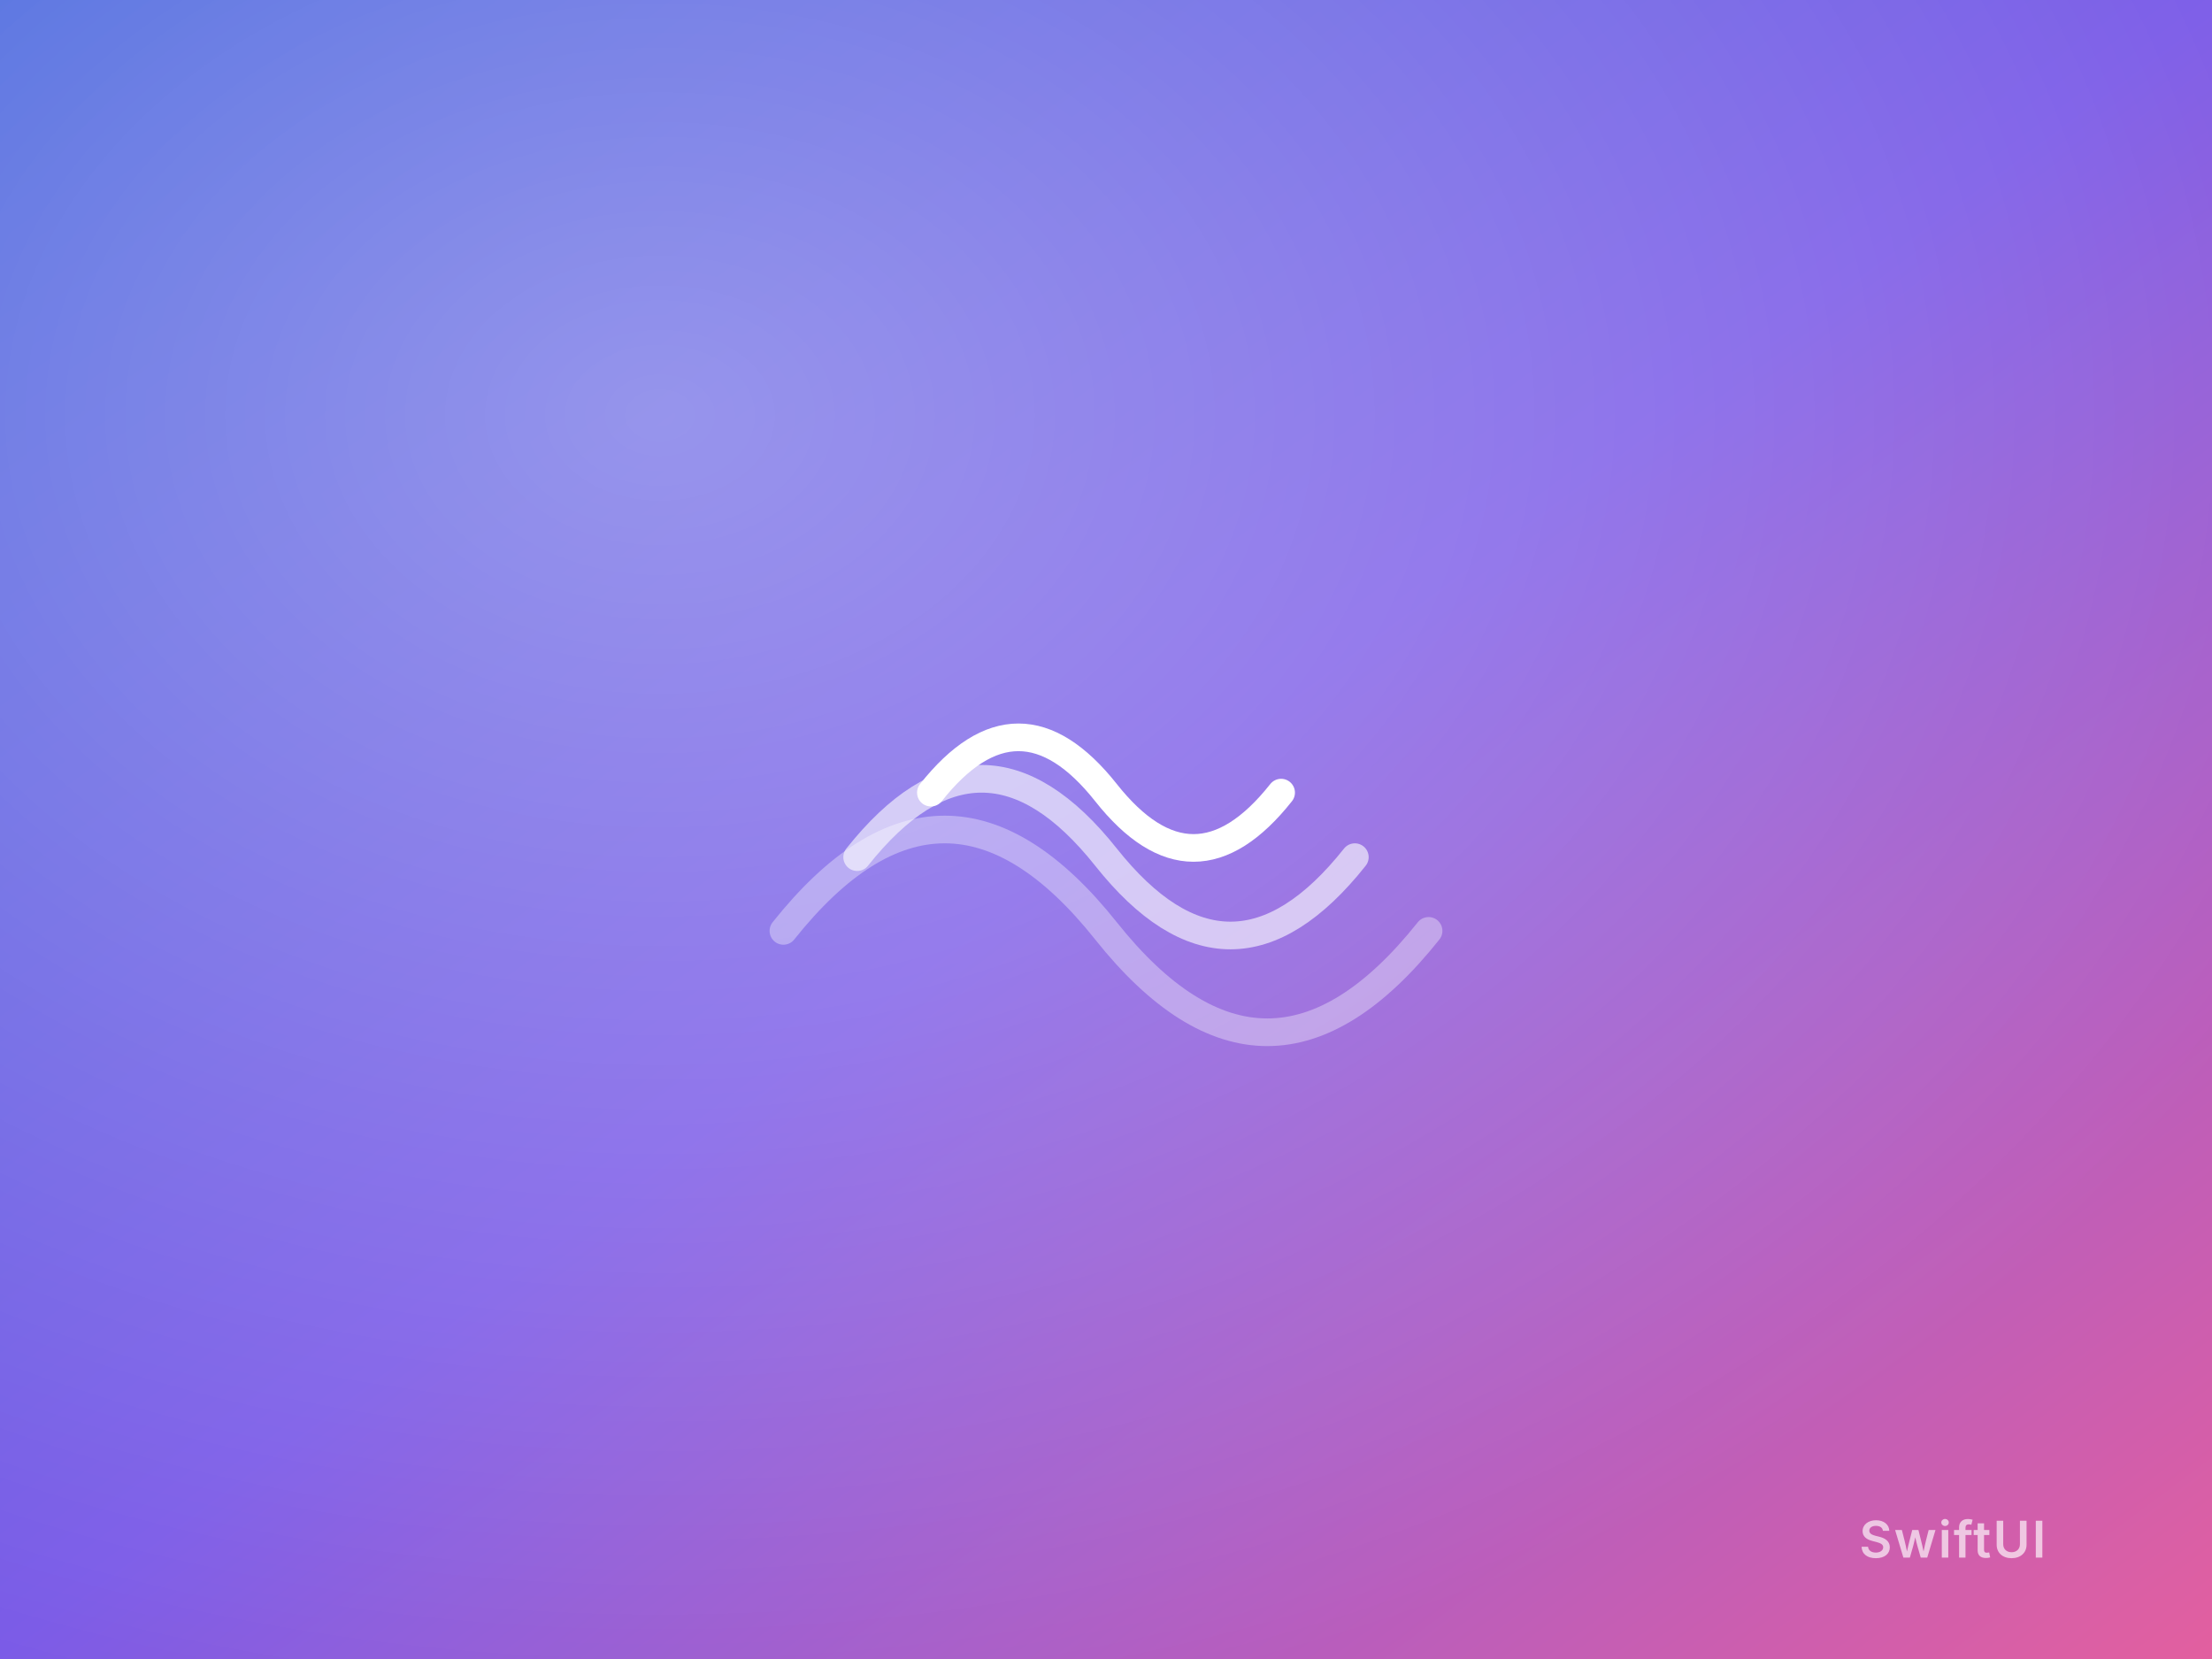
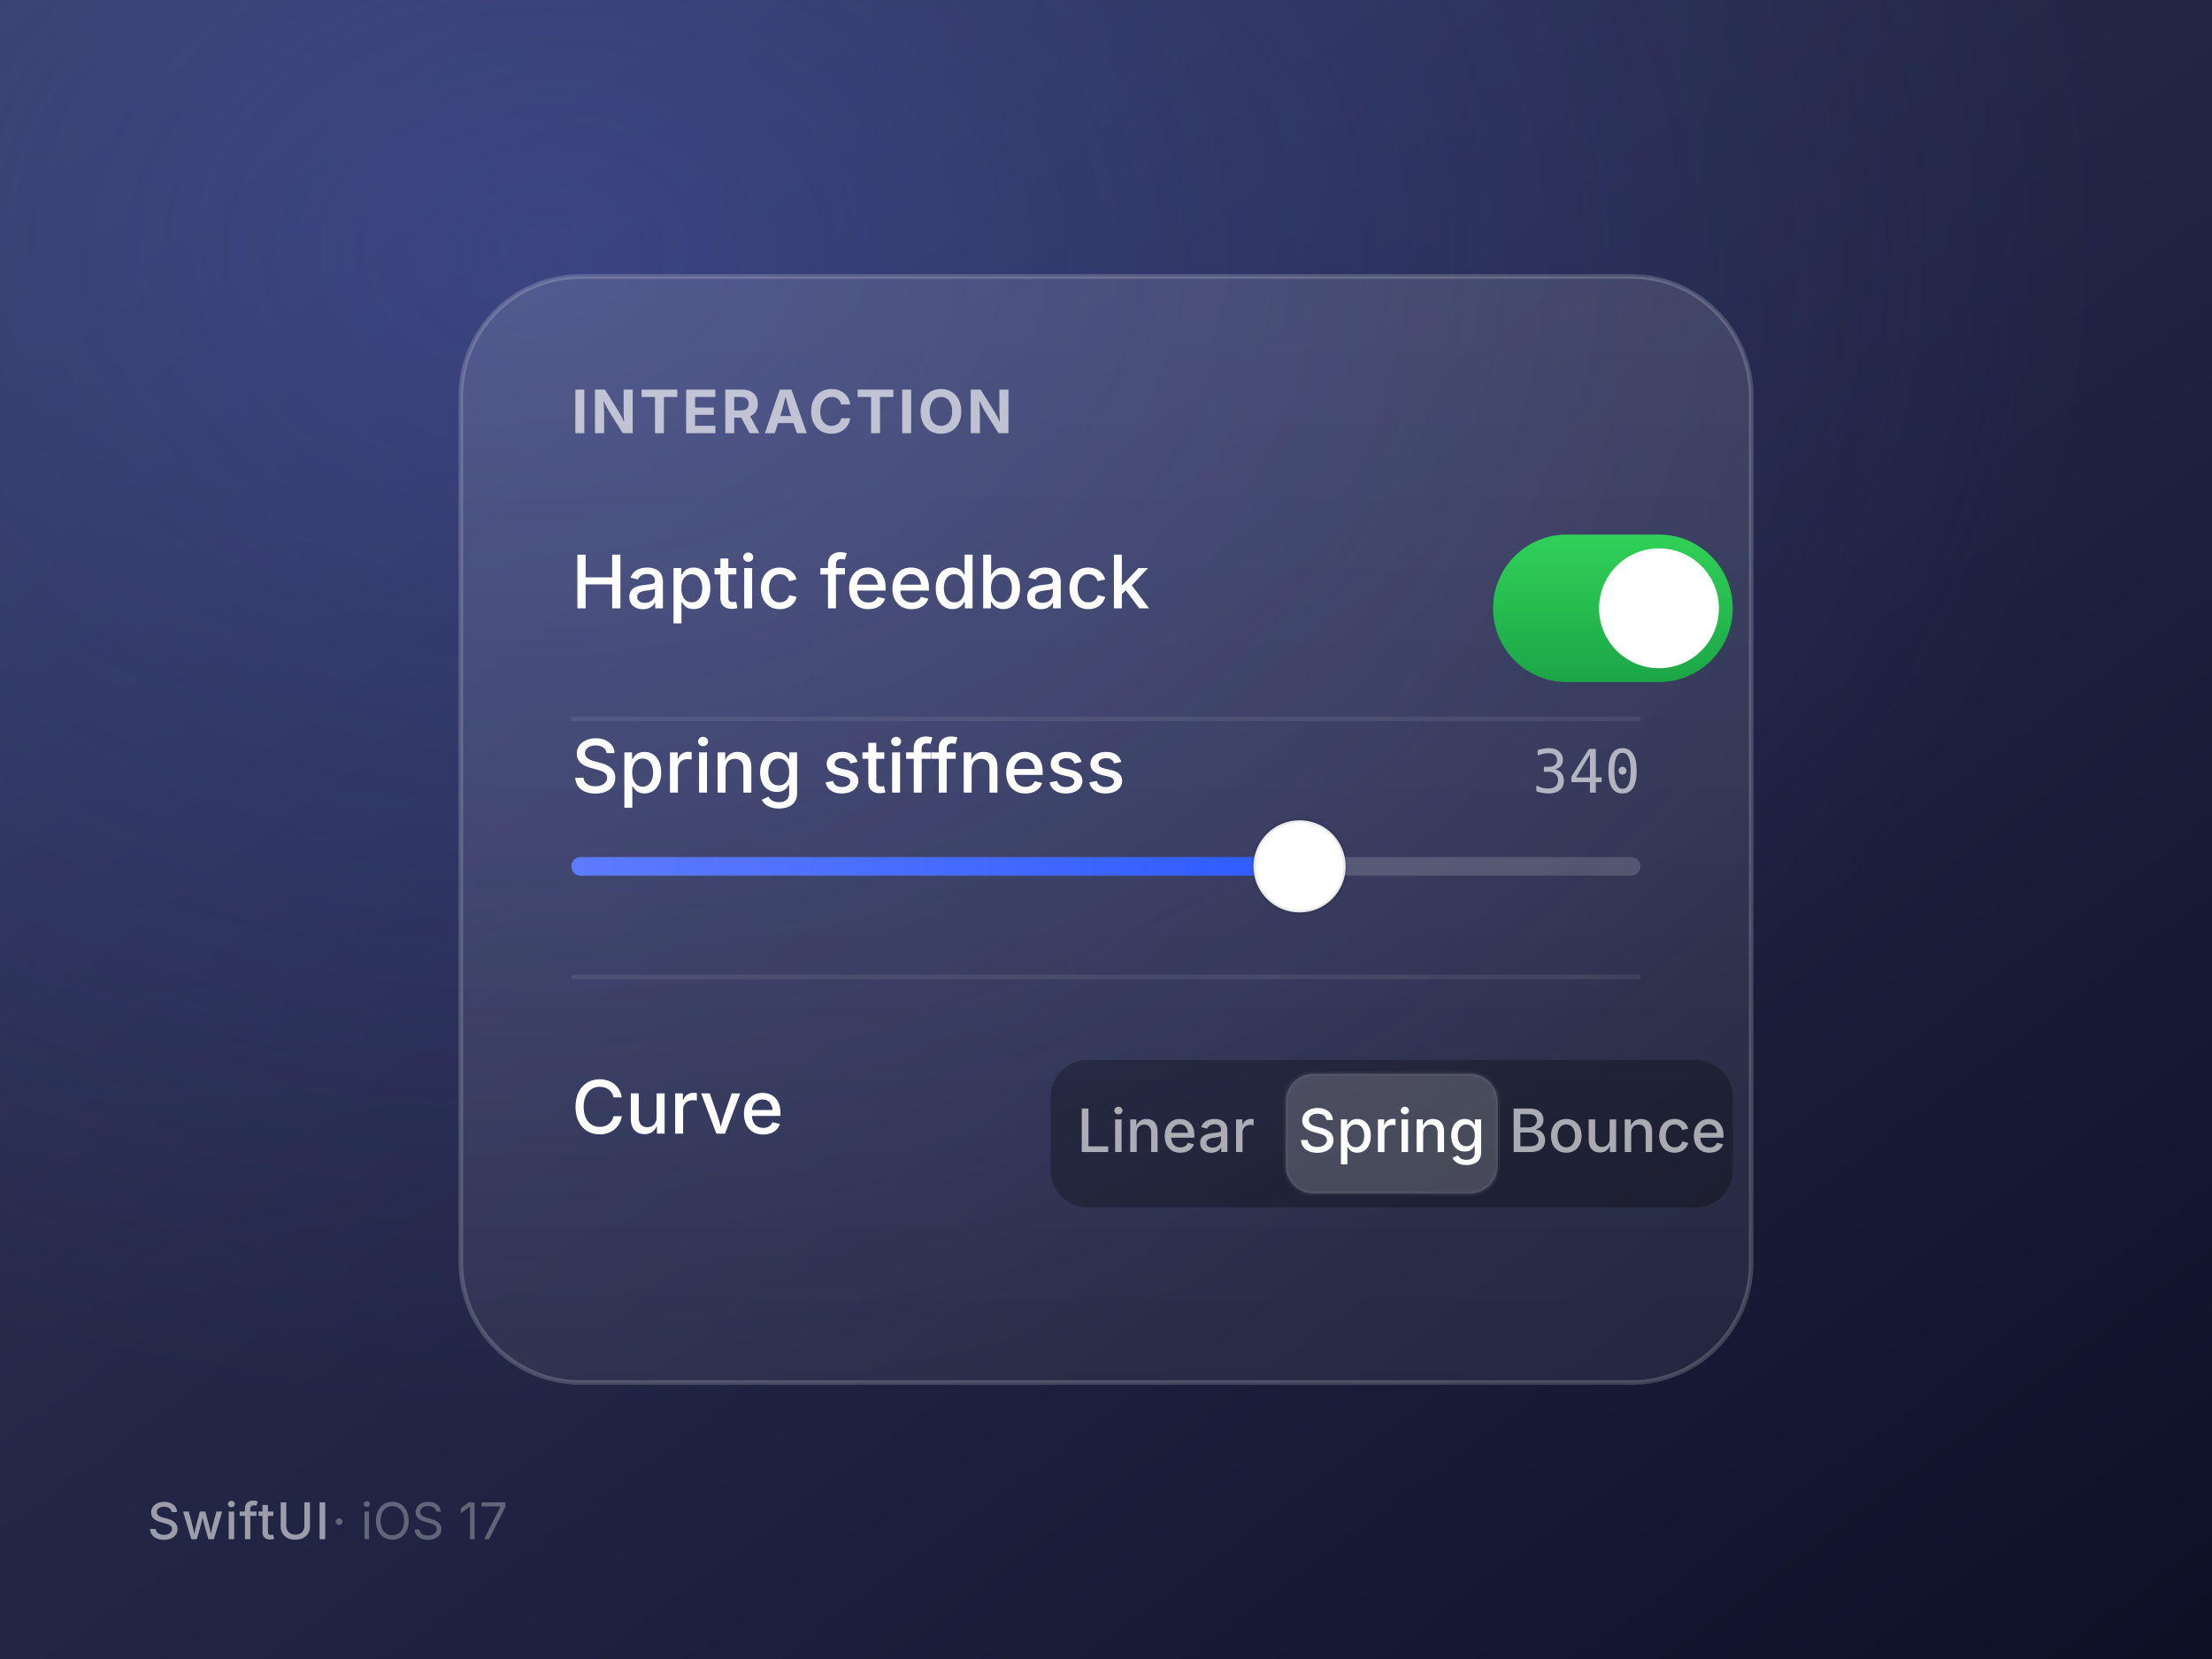
<svg xmlns="http://www.w3.org/2000/svg" viewBox="0 0 480 360" role="img" aria-label="SwiftUI Interaction Lab">
  <defs>
-     <linearGradient id="iridescent" x1="0" y1="0" x2="1" y2="1">
-       <stop offset="0" stop-color="#3B5BDB" />
-       <stop offset="0.5" stop-color="#7B5BE7" />
-       <stop offset="1" stop-color="#E35F9F" />
+     <linearGradient id="iosBg" x1="0" y1="0" x2="1" y2="1">
+       <stop offset="0" stop-color="#343a5c" />
+       <stop offset="0.6" stop-color="#1e2240" />
+       <stop offset="1" stop-color="#0d1025" />
    </linearGradient>
-     <radialGradient id="glow" cx="30%" cy="25%" r="80%">
-       <stop offset="0" stop-color="#FFFFFF" stop-opacity="0.35" />
-       <stop offset="1" stop-color="#FFFFFF" stop-opacity="0" />
+     <radialGradient id="iosGlow" cx="25%" cy="15%" r="70%">
+       <stop offset="0" stop-color="#5b6ce5" stop-opacity="0.32" />
+       <stop offset="1" stop-color="#5b6ce5" stop-opacity="0" />
    </radialGradient>
-     <filter id="softBlur" x="-20%" y="-20%" width="140%" height="140%">
-       <feGaussianBlur stdDeviation="0.6" />
-     </filter>
+     <linearGradient id="card" x1="0" y1="0" x2="0" y2="1">
+       <stop offset="0" stop-color="rgba(255,255,255,0.12)" />
+       <stop offset="1" stop-color="rgba(255,255,255,0.06)" />
+     </linearGradient>
+     <linearGradient id="toggleOn" x1="0" y1="0" x2="0" y2="1">
+       <stop offset="0" stop-color="#30D158" />
+       <stop offset="1" stop-color="#1ca647" />
+     </linearGradient>
+     <linearGradient id="sliderFill" x1="0" y1="0" x2="1" y2="0">
+       <stop offset="0" stop-color="#5E7BFF" />
+       <stop offset="1" stop-color="#2E5BFF" />
+     </linearGradient>
  </defs>
-   <rect width="480" height="360" fill="url(#iridescent)" />
-   <rect width="480" height="360" fill="url(#glow)" />
-   <g transform="translate(240 180)" fill="none" stroke="#FFFFFF" stroke-linecap="round" stroke-linejoin="round">
-     <path d="M -70 22 Q -35 -22 0 22 Q 35 66 70 22" stroke-width="6" opacity="0.35" />
-     <path d="M -54 6  Q -27 -28 0 6  Q 27 40 54 6" stroke-width="6" opacity="0.6" />
-     <path d="M -38 -8 Q -19 -32 0 -8 Q 19 16 38 -8" stroke-width="6" opacity="1" />
+   <rect width="480" height="360" fill="url(#iosBg)" />
+   <rect width="480" height="360" fill="url(#iosGlow)" />
+   <g transform="translate(100, 60)">
+     <rect width="280" height="240" rx="26" fill="url(#card)" stroke="rgba(255,255,255,0.18)" stroke-width="1" />
+     <text x="24" y="34" font-family="-apple-system, 'SF Pro Text', system-ui, sans-serif" font-size="13" font-weight="700" fill="rgba(255,255,255,0.65)" letter-spacing="0.6">
+       INTERACTION
+     </text>
+     <g transform="translate(24, 56)">
+       <text x="0" y="16" font-family="-apple-system, 'SF Pro Text', system-ui, sans-serif" font-size="16" font-weight="500" fill="#FFFFFF">Haptic feedback</text>
+       <g transform="translate(200, 0)">
+         <rect width="52" height="32" rx="16" fill="url(#toggleOn)" />
+         <circle cx="36" cy="16" r="13" fill="#FFFFFF" />
+       </g>
+     </g>
+     <line x1="24" y1="96" x2="256" y2="96" stroke="rgba(255,255,255,0.08)" stroke-width="1" />
+     <g transform="translate(24, 112)">
+       <text x="0" y="0" font-family="-apple-system, 'SF Pro Text', system-ui, sans-serif" font-size="16" font-weight="500" fill="#FFFFFF">Spring stiffness</text>
+       <text x="232" y="0" text-anchor="end" font-family="ui-monospace, 'SF Mono', Menlo, monospace" font-size="13" font-weight="500" fill="rgba(255,255,255,0.62)">
+         340
+       </text>
+       <rect x="0" y="14" width="232" height="4" rx="2" fill="rgba(255,255,255,0.16)" />
+       <rect x="0" y="14" width="158" height="4" rx="2" fill="url(#sliderFill)" />
+       <circle cx="158" cy="16" r="10" fill="#FFFFFF" />
+       <circle cx="158" cy="16" r="10" fill="none" stroke="rgba(0,0,0,0.08)" stroke-width="1" />
+     </g>
+     <line x1="24" y1="152" x2="256" y2="152" stroke="rgba(255,255,255,0.08)" stroke-width="1" />
+     <g transform="translate(24, 170)">
+       <text x="0" y="16" font-family="-apple-system, 'SF Pro Text', system-ui, sans-serif" font-size="16" font-weight="500" fill="#FFFFFF">Curve</text>
+       <g transform="translate(104, 0)">
+         <rect width="148" height="32" rx="8" fill="rgba(0,0,0,0.28)" />
+         <rect x="51" y="3" width="46" height="26" rx="6" fill="rgba(255,255,255,0.18)" stroke="rgba(255,255,255,0.05)" stroke-width="1" />
+         <g font-family="-apple-system, 'SF Pro Text', system-ui, sans-serif" font-size="13" font-weight="500">
+           <text x="25" y="20" text-anchor="middle" fill="rgba(255,255,255,0.62)">Linear</text>
+           <text x="74" y="20" text-anchor="middle" fill="#FFFFFF">Spring</text>
+           <text x="123" y="20" text-anchor="middle" fill="rgba(255,255,255,0.62)">Bounce</text>
+         </g>
+       </g>
+     </g>
  </g>
-   <text x="444" y="338" text-anchor="end" font-family="-apple-system, system-ui, sans-serif" font-size="11" font-weight="600" fill="#FFFFFF" fill-opacity="0.65" letter-spacing="0.4">
-     SwiftUI
-   </text>
+   <g font-family="-apple-system, 'SF Pro Text', system-ui, sans-serif">
+     <text x="32" y="334" font-size="11" font-weight="500" fill="rgba(255,255,255,0.55)" letter-spacing="0.3">SwiftUI</text>
+     <text x="72" y="334" font-size="11" fill="rgba(255,255,255,0.3)">· iOS 17</text>
+   </g>
</svg>
